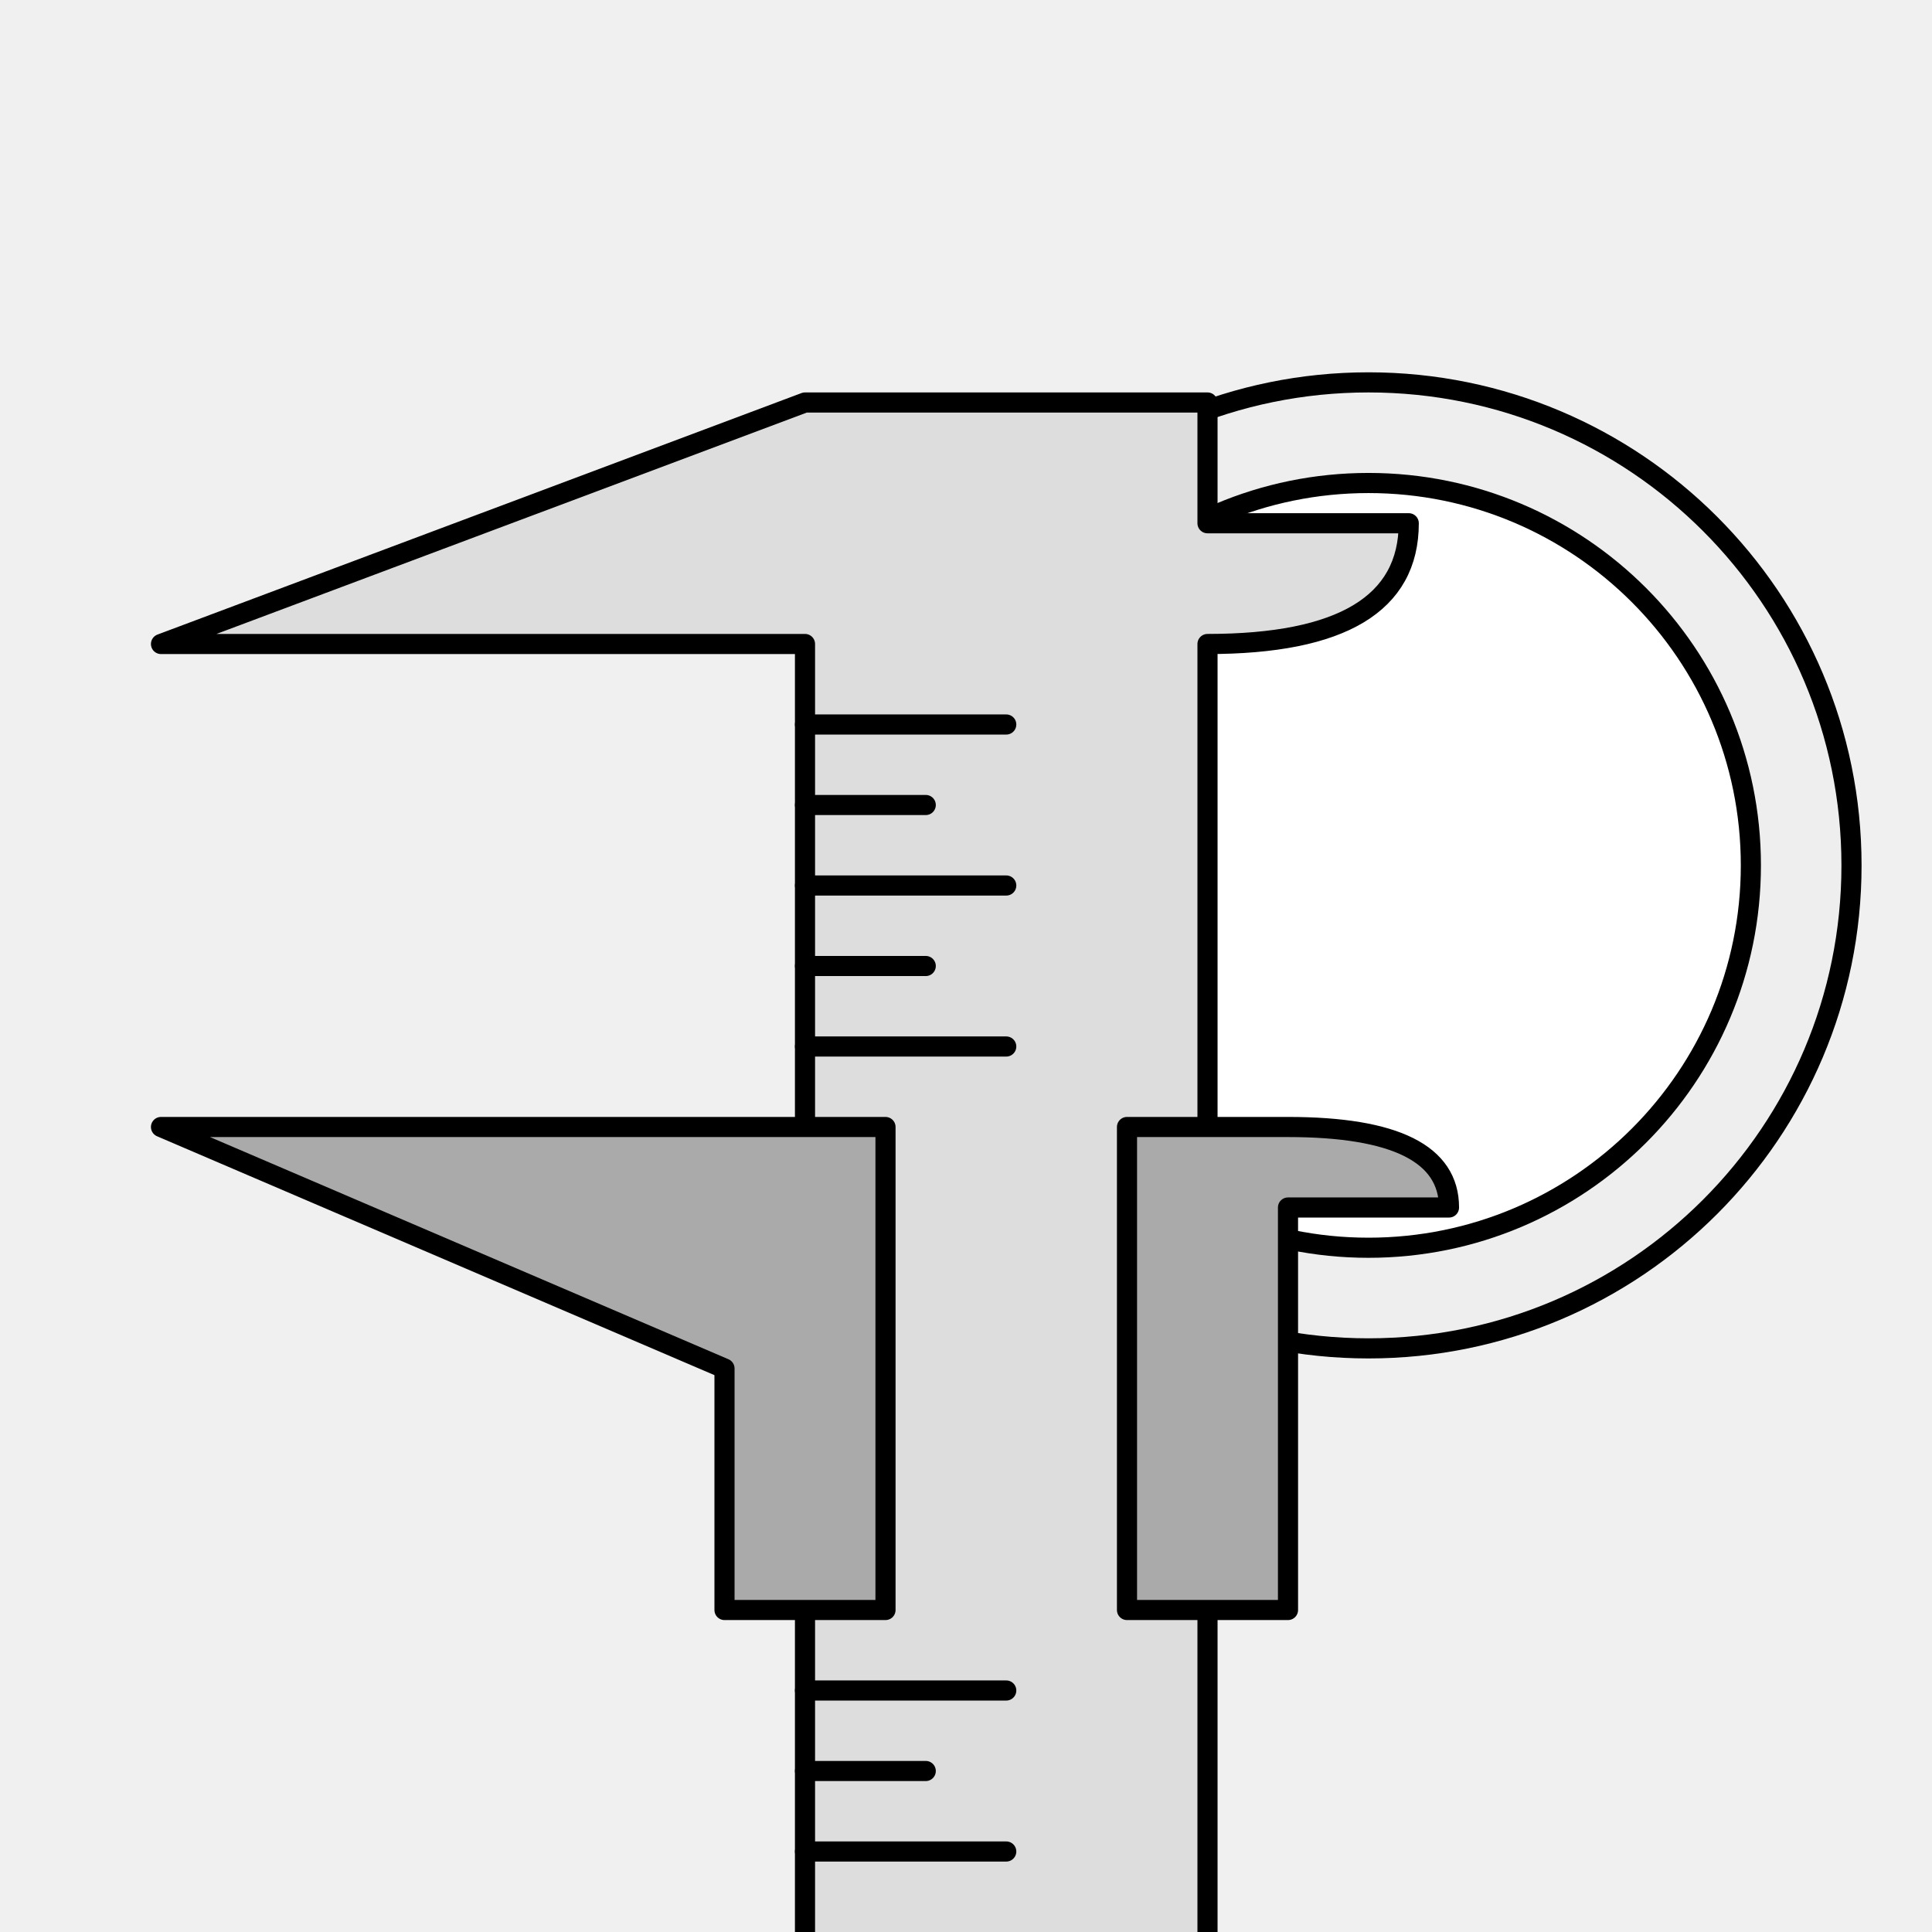
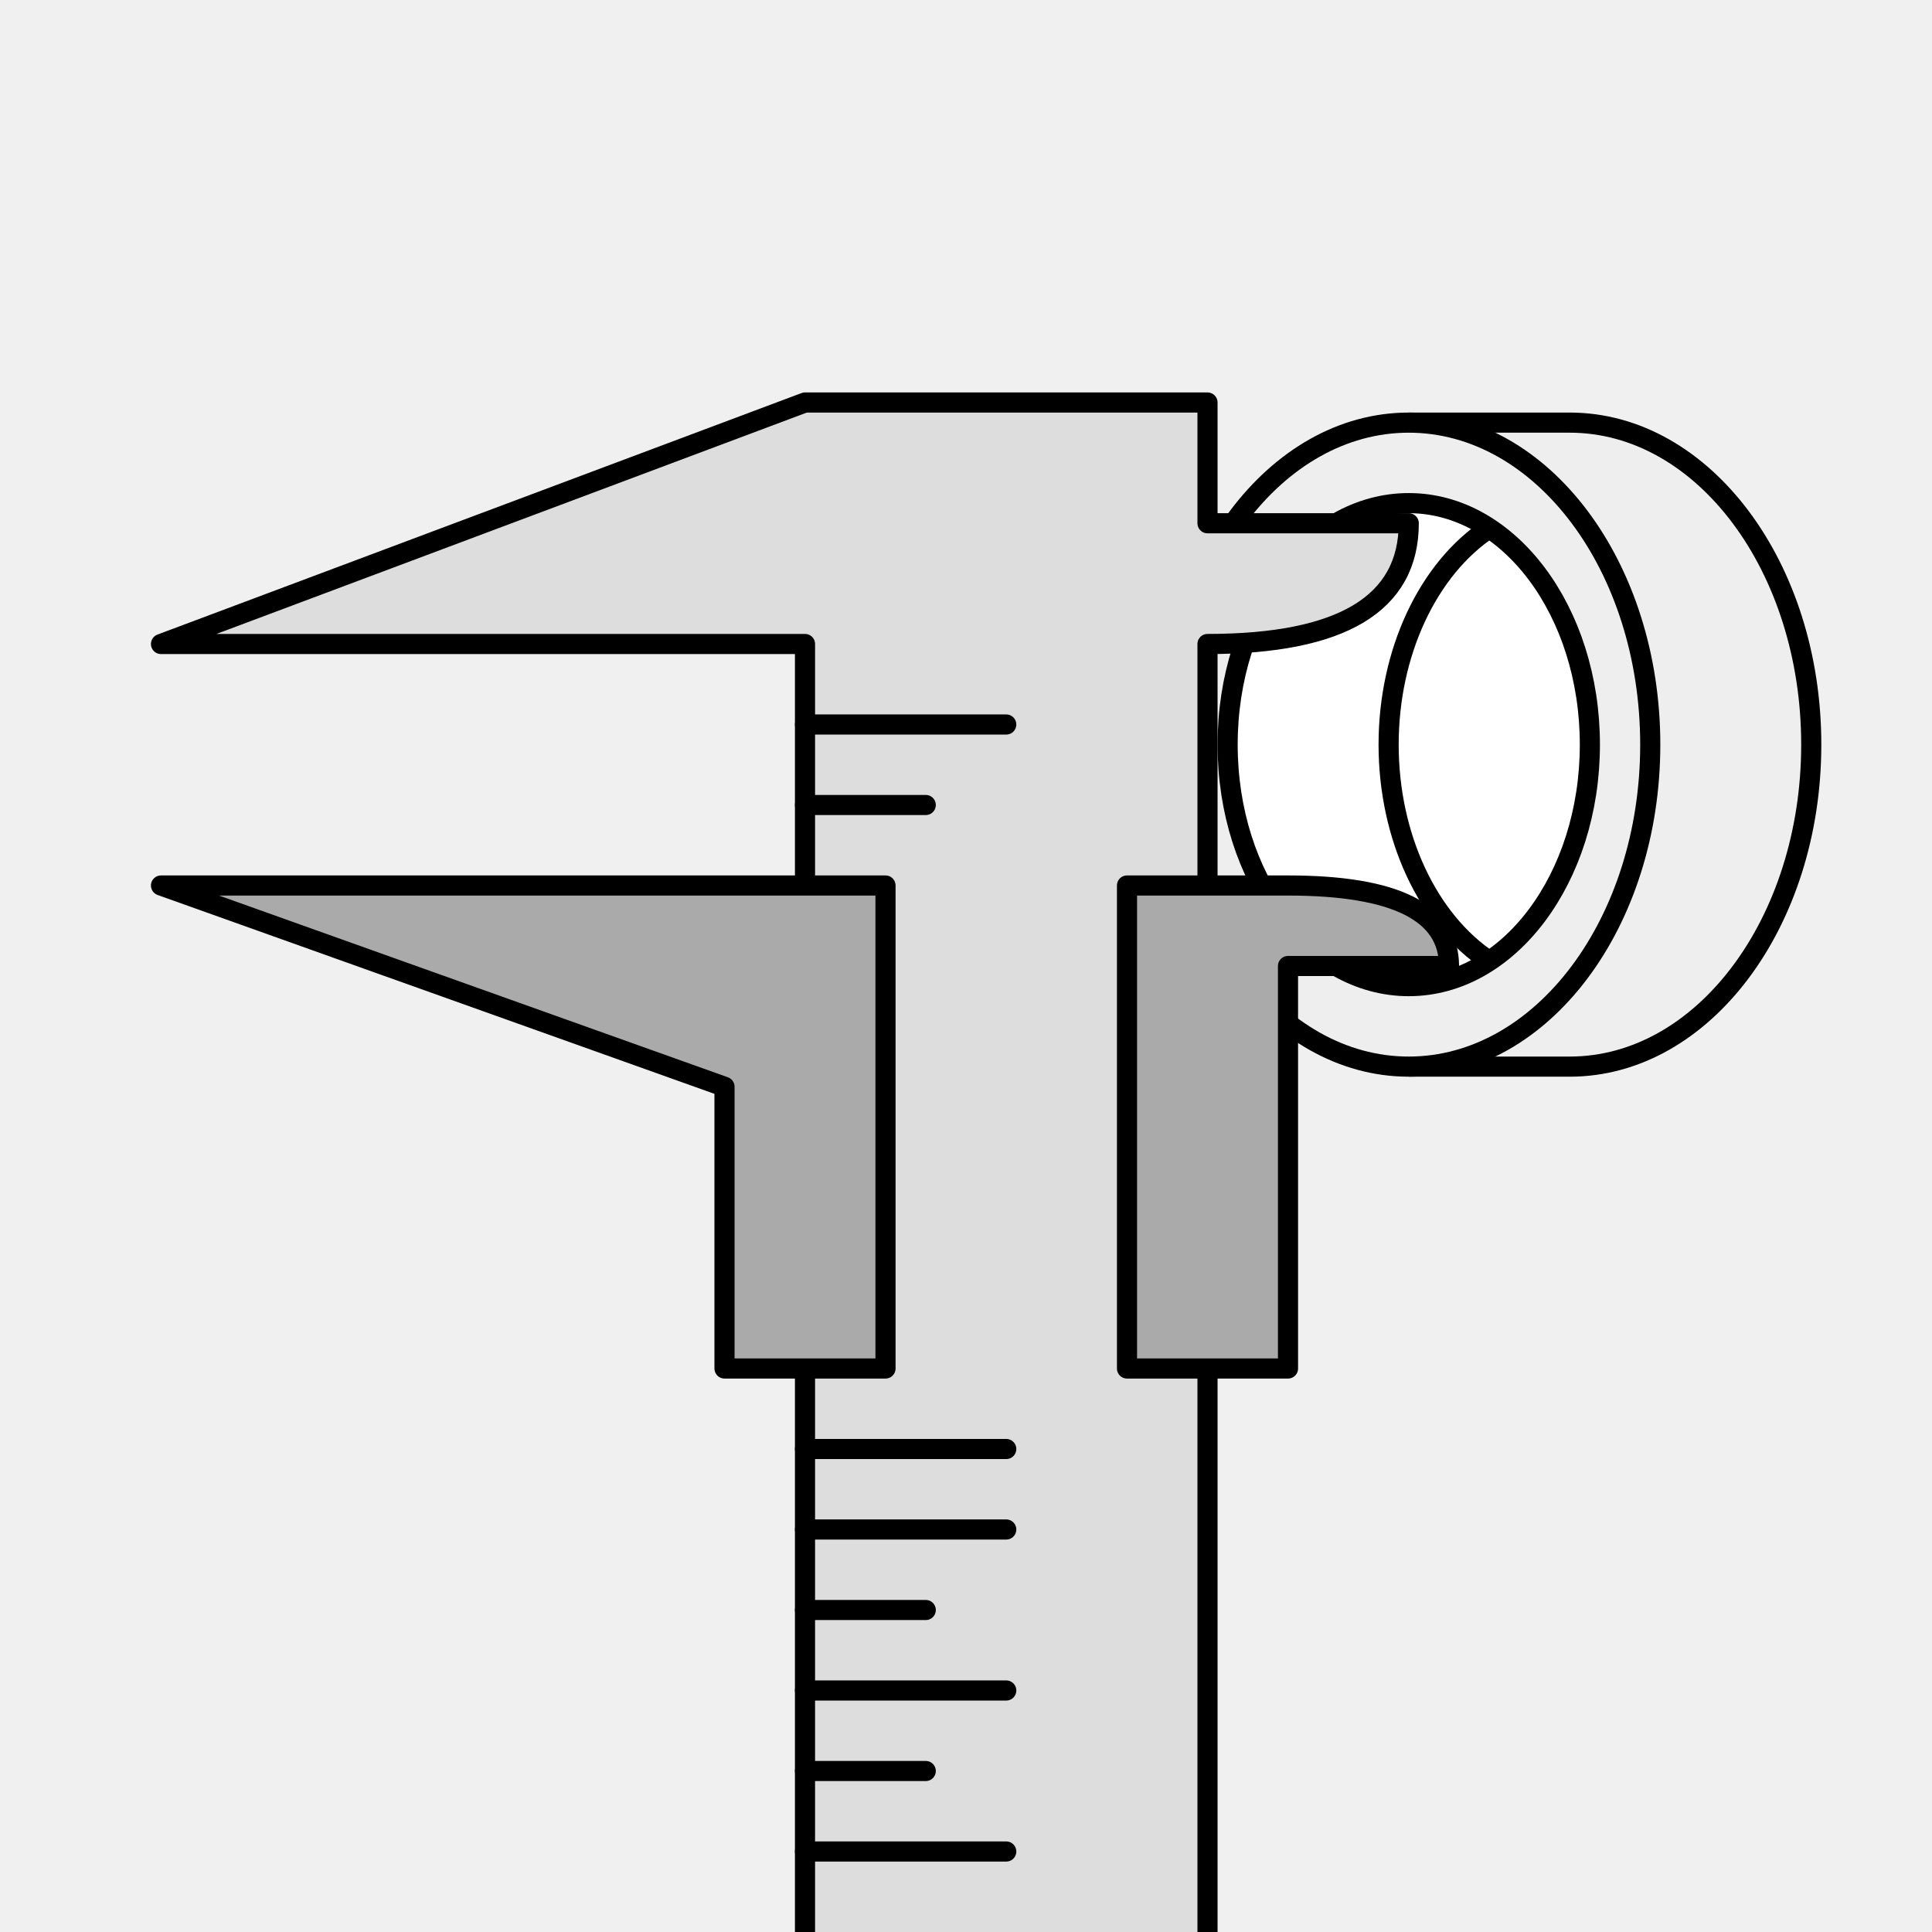
<svg xmlns="http://www.w3.org/2000/svg" width="96px" height="96px" viewBox="0 0 96 96" id="inner-dimension" version="1.1">
  <g>
-     <circle cx="68" cy="43" r="24" fill="#eee" stroke="#000" stroke-width="1px" />
-     <circle cx="68" cy="43" r="19" fill="#fff" stroke="#000" stroke-width="1px" />
+     <path fill="#eee" stroke="#000" stroke-width="1px" d="M70,21 L78,21 A12,16 0 1 1 78,53 L70,53" />
+     <ellipse cx="70" cy="37" rx="12" ry="16" fill="#eee" stroke="#000" stroke-width="1px" />
+     <ellipse cx="70" cy="37" rx="9" ry="12" fill="#fff" stroke="#000" stroke-width="1px" />
+     <path fill="transparent" stroke="#000" stroke-width="1px" d="M74,26.25 A9,12 0 0 0 74,47.75" />
  </g>
  <g>
    <path fill="#ddd" stroke="#000" stroke-width="1px" stroke-linejoin="round" d="M40,96 40,32 L8,32 L40,20 L60,20                 L60,26 L70,26 Q70,32 60,32                 L60,96" />
-     <path fill="#aaa" stroke="#000" stroke-width="1px" stroke-linejoin="round" d="M44,80 L36,80 L36,68 L8,56 L44,56Z                 M56,80 L64,80 L64,60 L72,60 Q72,56 64,56 L56,56Z" />
+     <path fill="#aaa" stroke="#000" stroke-width="1px" stroke-linejoin="round" d="M44,68 L36,68 L36,54 L8,44 L44,44Z                 M56,68 L64,68 L64,48 L72,48 Q72,44 64,44 L56,44Z" />
    <line stroke="#000" stroke-width="1px" stroke-linecap="round" x1="40" x2="50" y1="36" y2="36" />
    <line stroke="#000" stroke-width="1px" stroke-linecap="round" x1="40" x2="46" y1="40" y2="40" />
-     <line stroke="#000" stroke-width="1px" stroke-linecap="round" x1="40" x2="50" y1="44" y2="44" />
-     <line stroke="#000" stroke-width="1px" stroke-linecap="round" x1="40" x2="46" y1="48" y2="48" />
-     <line stroke="#000" stroke-width="1px" stroke-linecap="round" x1="40" x2="50" y1="52" y2="52" />
+     <line stroke="#000" stroke-width="1px" stroke-linecap="round" x1="40" x2="50" y1="72" y2="72" />
+     <line stroke="#000" stroke-width="1px" stroke-linecap="round" x1="40" x2="50" y1="76" y2="76" />
+     <line stroke="#000" stroke-width="1px" stroke-linecap="round" x1="40" x2="46" y1="80" y2="80" />
    <line stroke="#000" stroke-width="1px" stroke-linecap="round" x1="40" x2="50" y1="84" y2="84" />
    <line stroke="#000" stroke-width="1px" stroke-linecap="round" x1="40" x2="46" y1="88" y2="88" />
    <line stroke="#000" stroke-width="1px" stroke-linecap="round" x1="40" x2="50" y1="92" y2="92" />
  </g>
</svg>
